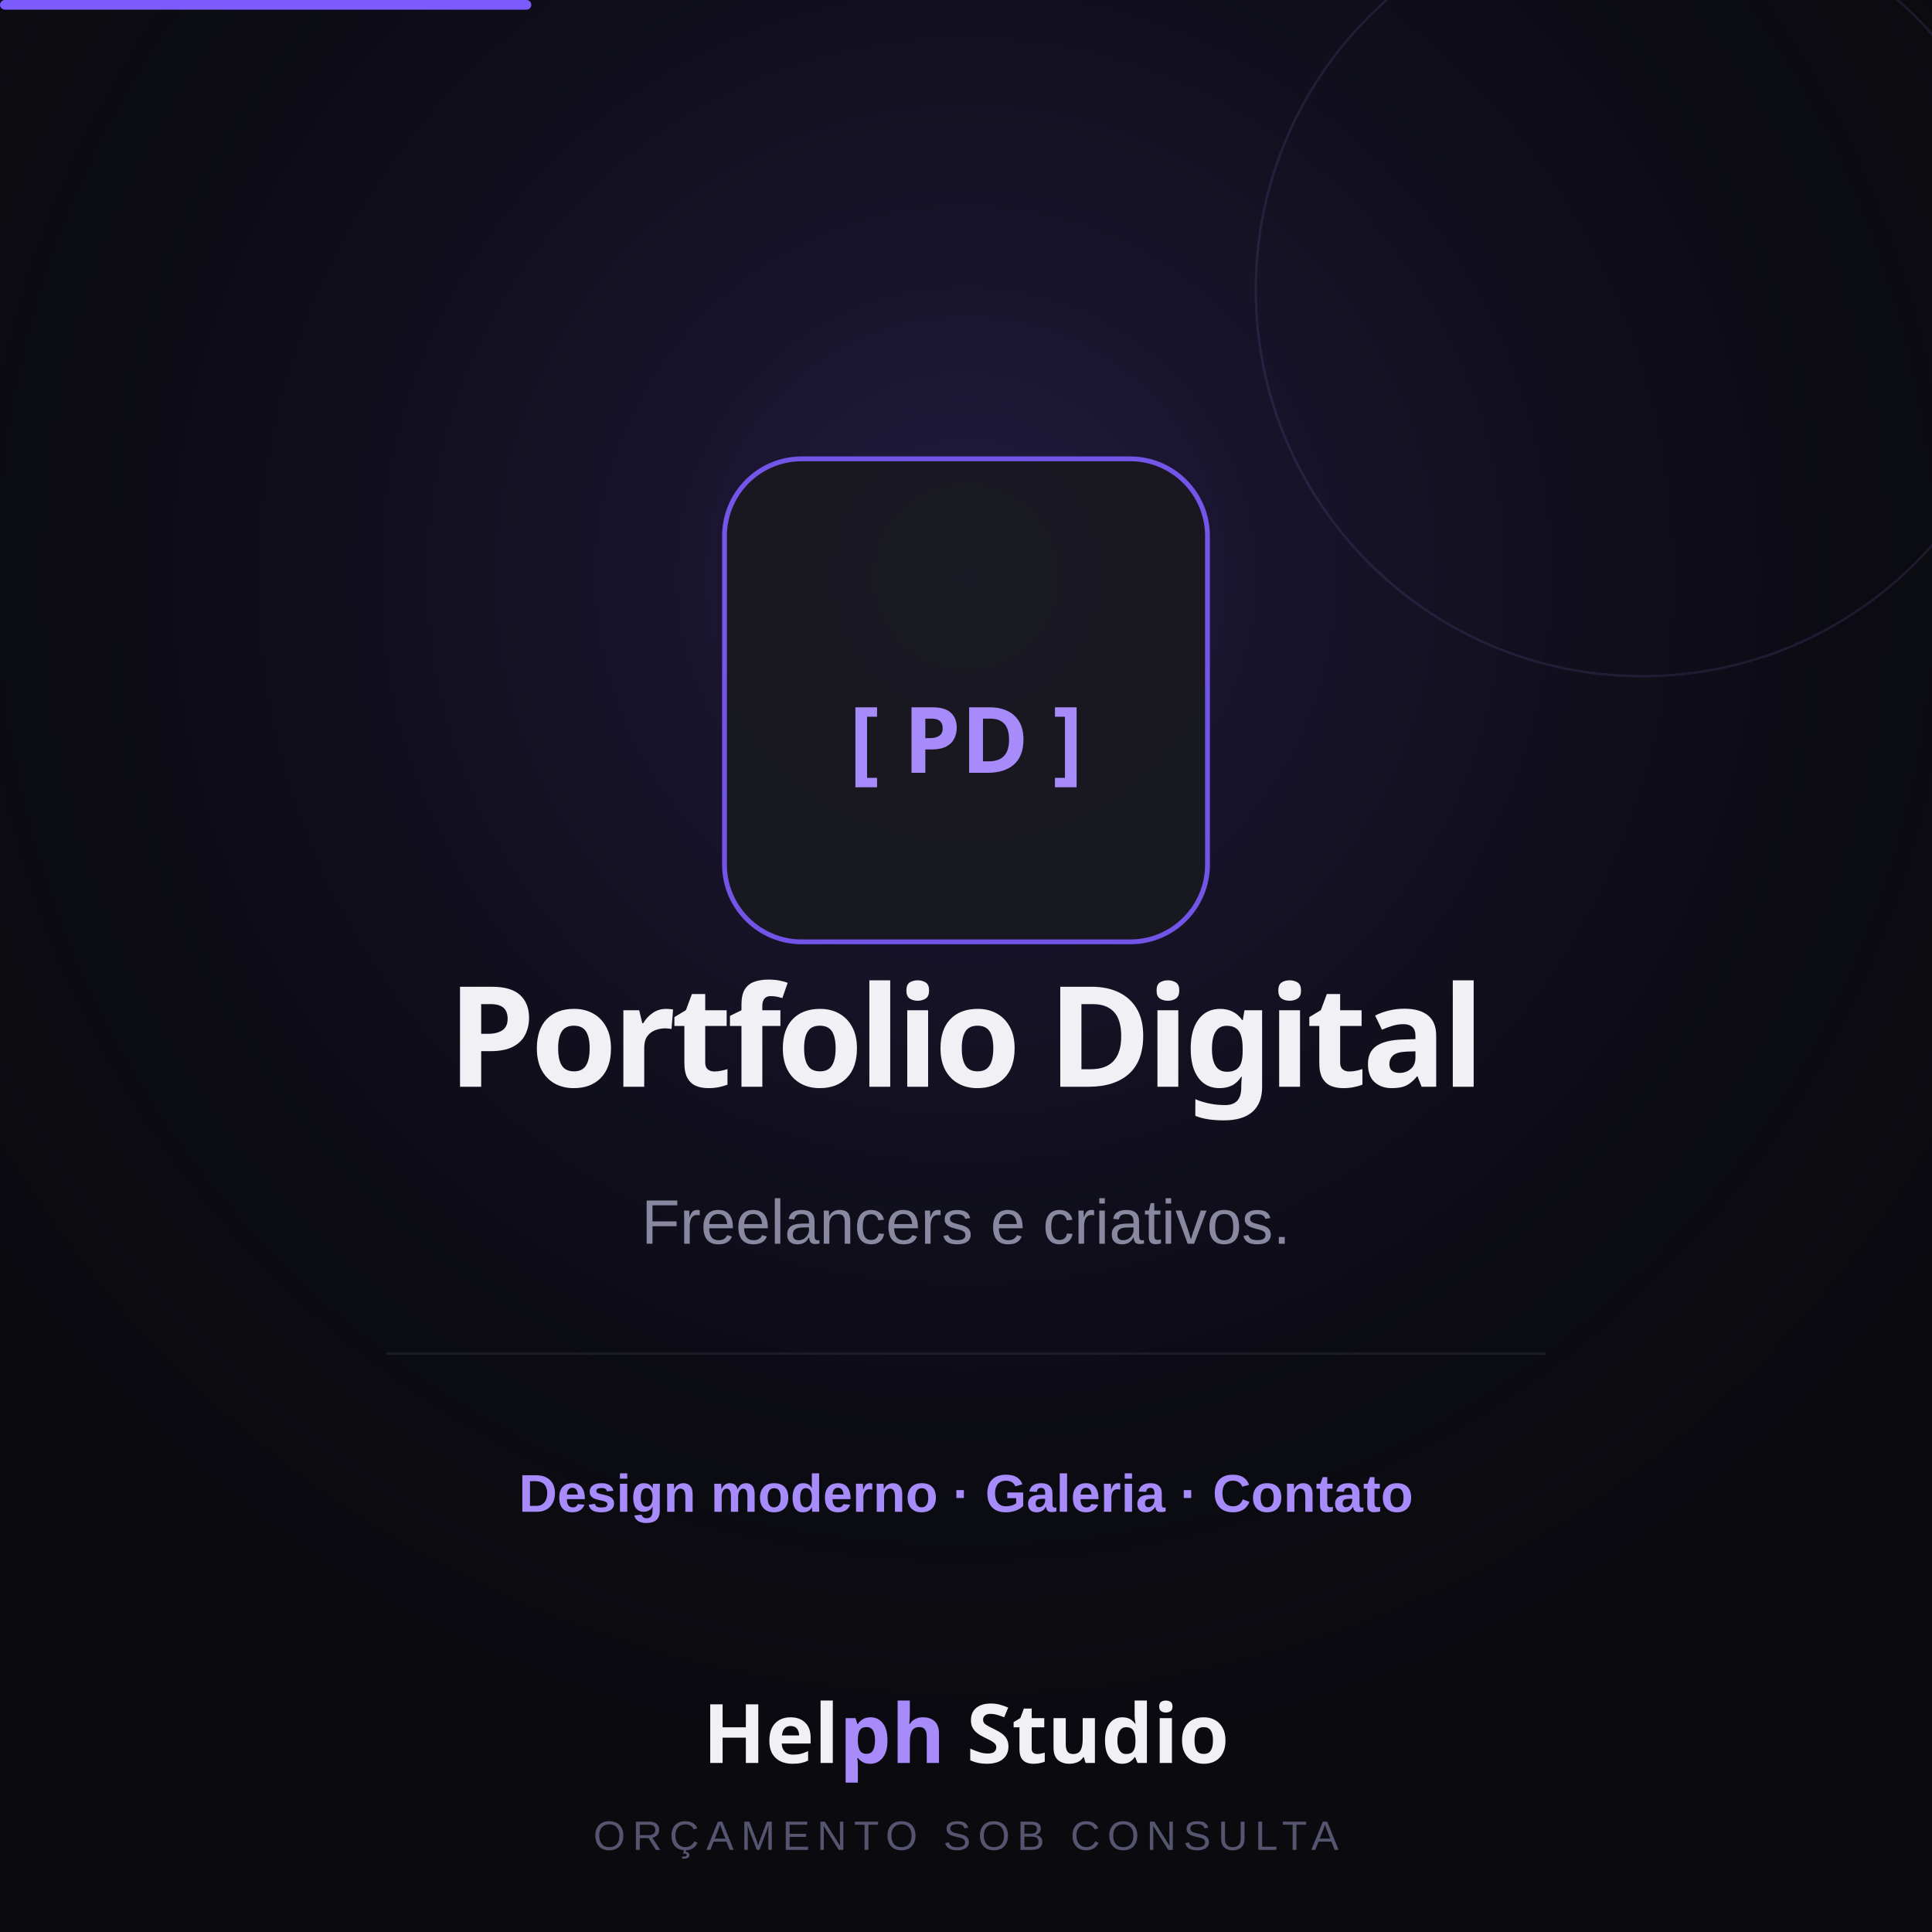
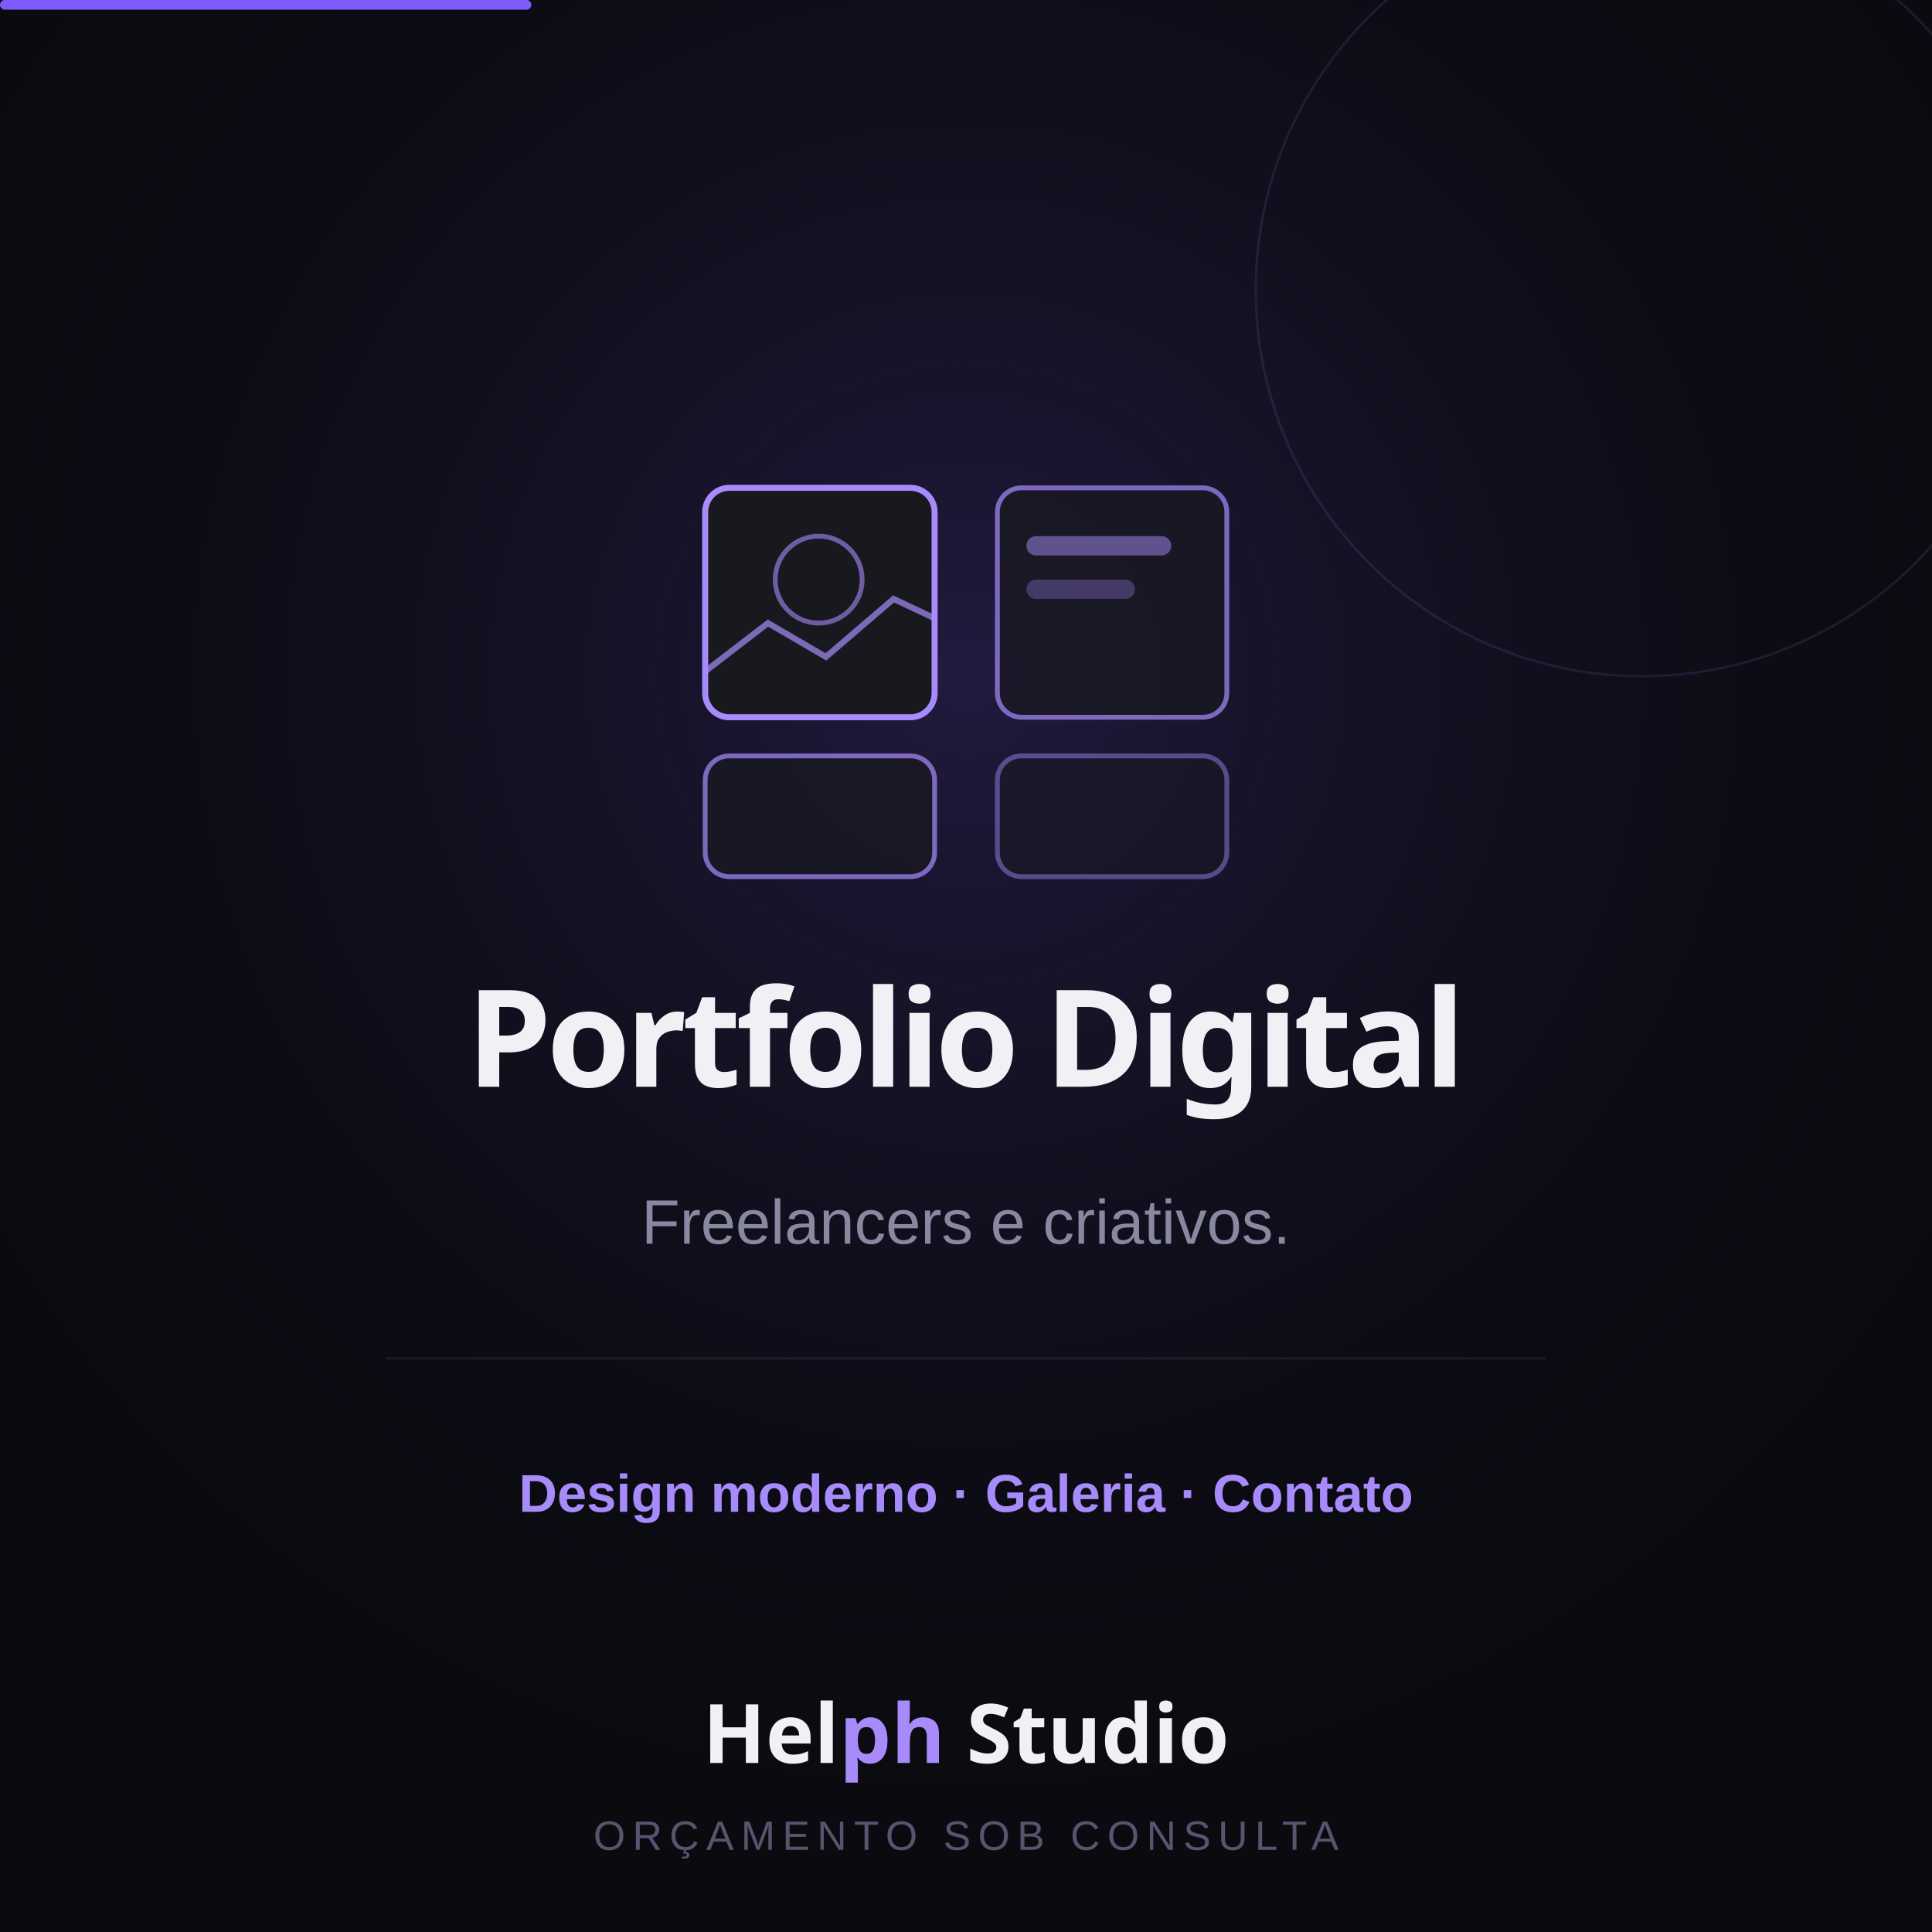
<svg xmlns="http://www.w3.org/2000/svg" viewBox="0 0 800 800" width="800" height="800">
  <defs>
-     <radialGradient id="s" cx="50%" cy="30%" r="65%">
-       <stop offset="0%" style="stop-color:#7c5cfc;stop-opacity:0.22" />
+     <radialGradient id="s" cx="50%" cy="35%" r="65%">
+       <stop offset="0%" style="stop-color:#7c5cfc;stop-opacity:0.2" />
      <stop offset="100%" style="stop-color:#0a0a0f;stop-opacity:0" />
    </radialGradient>
  </defs>
  <rect width="800" height="800" fill="#0a0a0f" />
  <rect width="800" height="800" fill="url(#s)" />
  <circle cx="680" cy="120" r="160" fill="none" stroke="#a78bfa" stroke-width="1" opacity="0.12" />
  <rect x="0" y="0" width="220" height="4" fill="#7c5cfc" rx="2" />
-   <rect x="300" y="190" width="200" height="200" rx="32" fill="#18181f" stroke="#7c5cfc" stroke-width="2" opacity="0.9" />
-   <text x="400" y="320" text-anchor="middle" font-family="Arial Black,sans-serif" font-weight="900" font-size="38" fill="#a78bfa">[ PD ]</text>
-   <text x="400" y="450" text-anchor="middle" font-family="Arial Black,sans-serif" font-weight="900" font-size="58" fill="#f0f0f5" letter-spacing="-2">Portfolio Digital</text>
+   <rect x="292" y="202" width="95" height="95" rx="10" fill="#18181f" stroke="#a78bfa" stroke-width="2.5" />
+   <rect x="413" y="202" width="95" height="95" rx="10" fill="#18181f" stroke="#a78bfa" stroke-width="2" opacity="0.7" />
+   <rect x="292" y="313" width="95" height="50" rx="10" fill="#18181f" stroke="#a78bfa" stroke-width="2" opacity="0.7" />
+   <rect x="413" y="313" width="95" height="50" rx="10" fill="#18181f" stroke="#a78bfa" stroke-width="2" opacity="0.45" />
+   <circle cx="339" cy="240" r="18" fill="none" stroke="#a78bfa" stroke-width="2" opacity="0.6" />
+   <polyline points="292,278 318,258 342,272 370,248 387,256" fill="none" stroke="#a78bfa" stroke-width="2.5" opacity="0.7" />
+   <rect x="425" y="222" width="60" height="8" rx="4" fill="#a78bfa" opacity="0.5" />
+   <rect x="425" y="240" width="45" height="8" rx="4" fill="#a78bfa" opacity="0.3" />
+   <text x="400" y="450" text-anchor="middle" font-family="Arial Black,sans-serif" font-weight="900" font-size="56" fill="#f0f0f5" letter-spacing="-2">Portfolio Digital</text>
  <text x="400" y="515" text-anchor="middle" font-family="Arial,sans-serif" font-size="26" fill="#8888a0">Freelancers e criativos.</text>
-   <rect x="160" y="560" width="480" height="1" fill="#ffffff" opacity="0.07" />
+   <rect x="160" y="562" width="480" height="1" fill="#ffffff" opacity="0.07" />
  <text x="400" y="626" text-anchor="middle" font-family="Arial,sans-serif" font-size="22" fill="#a78bfa" font-weight="600">Design moderno · Galeria · Contato</text>
  <text x="400" y="730" text-anchor="middle" font-family="Arial Black,sans-serif" font-weight="900" font-size="34" fill="#f0f0f5">Hel<tspan fill="#a78bfa">ph</tspan> Studio</text>
  <text x="400" y="766" text-anchor="middle" font-family="Arial,sans-serif" font-size="17" fill="#555570" letter-spacing="3">ORÇAMENTO SOB CONSULTA</text>
</svg>
